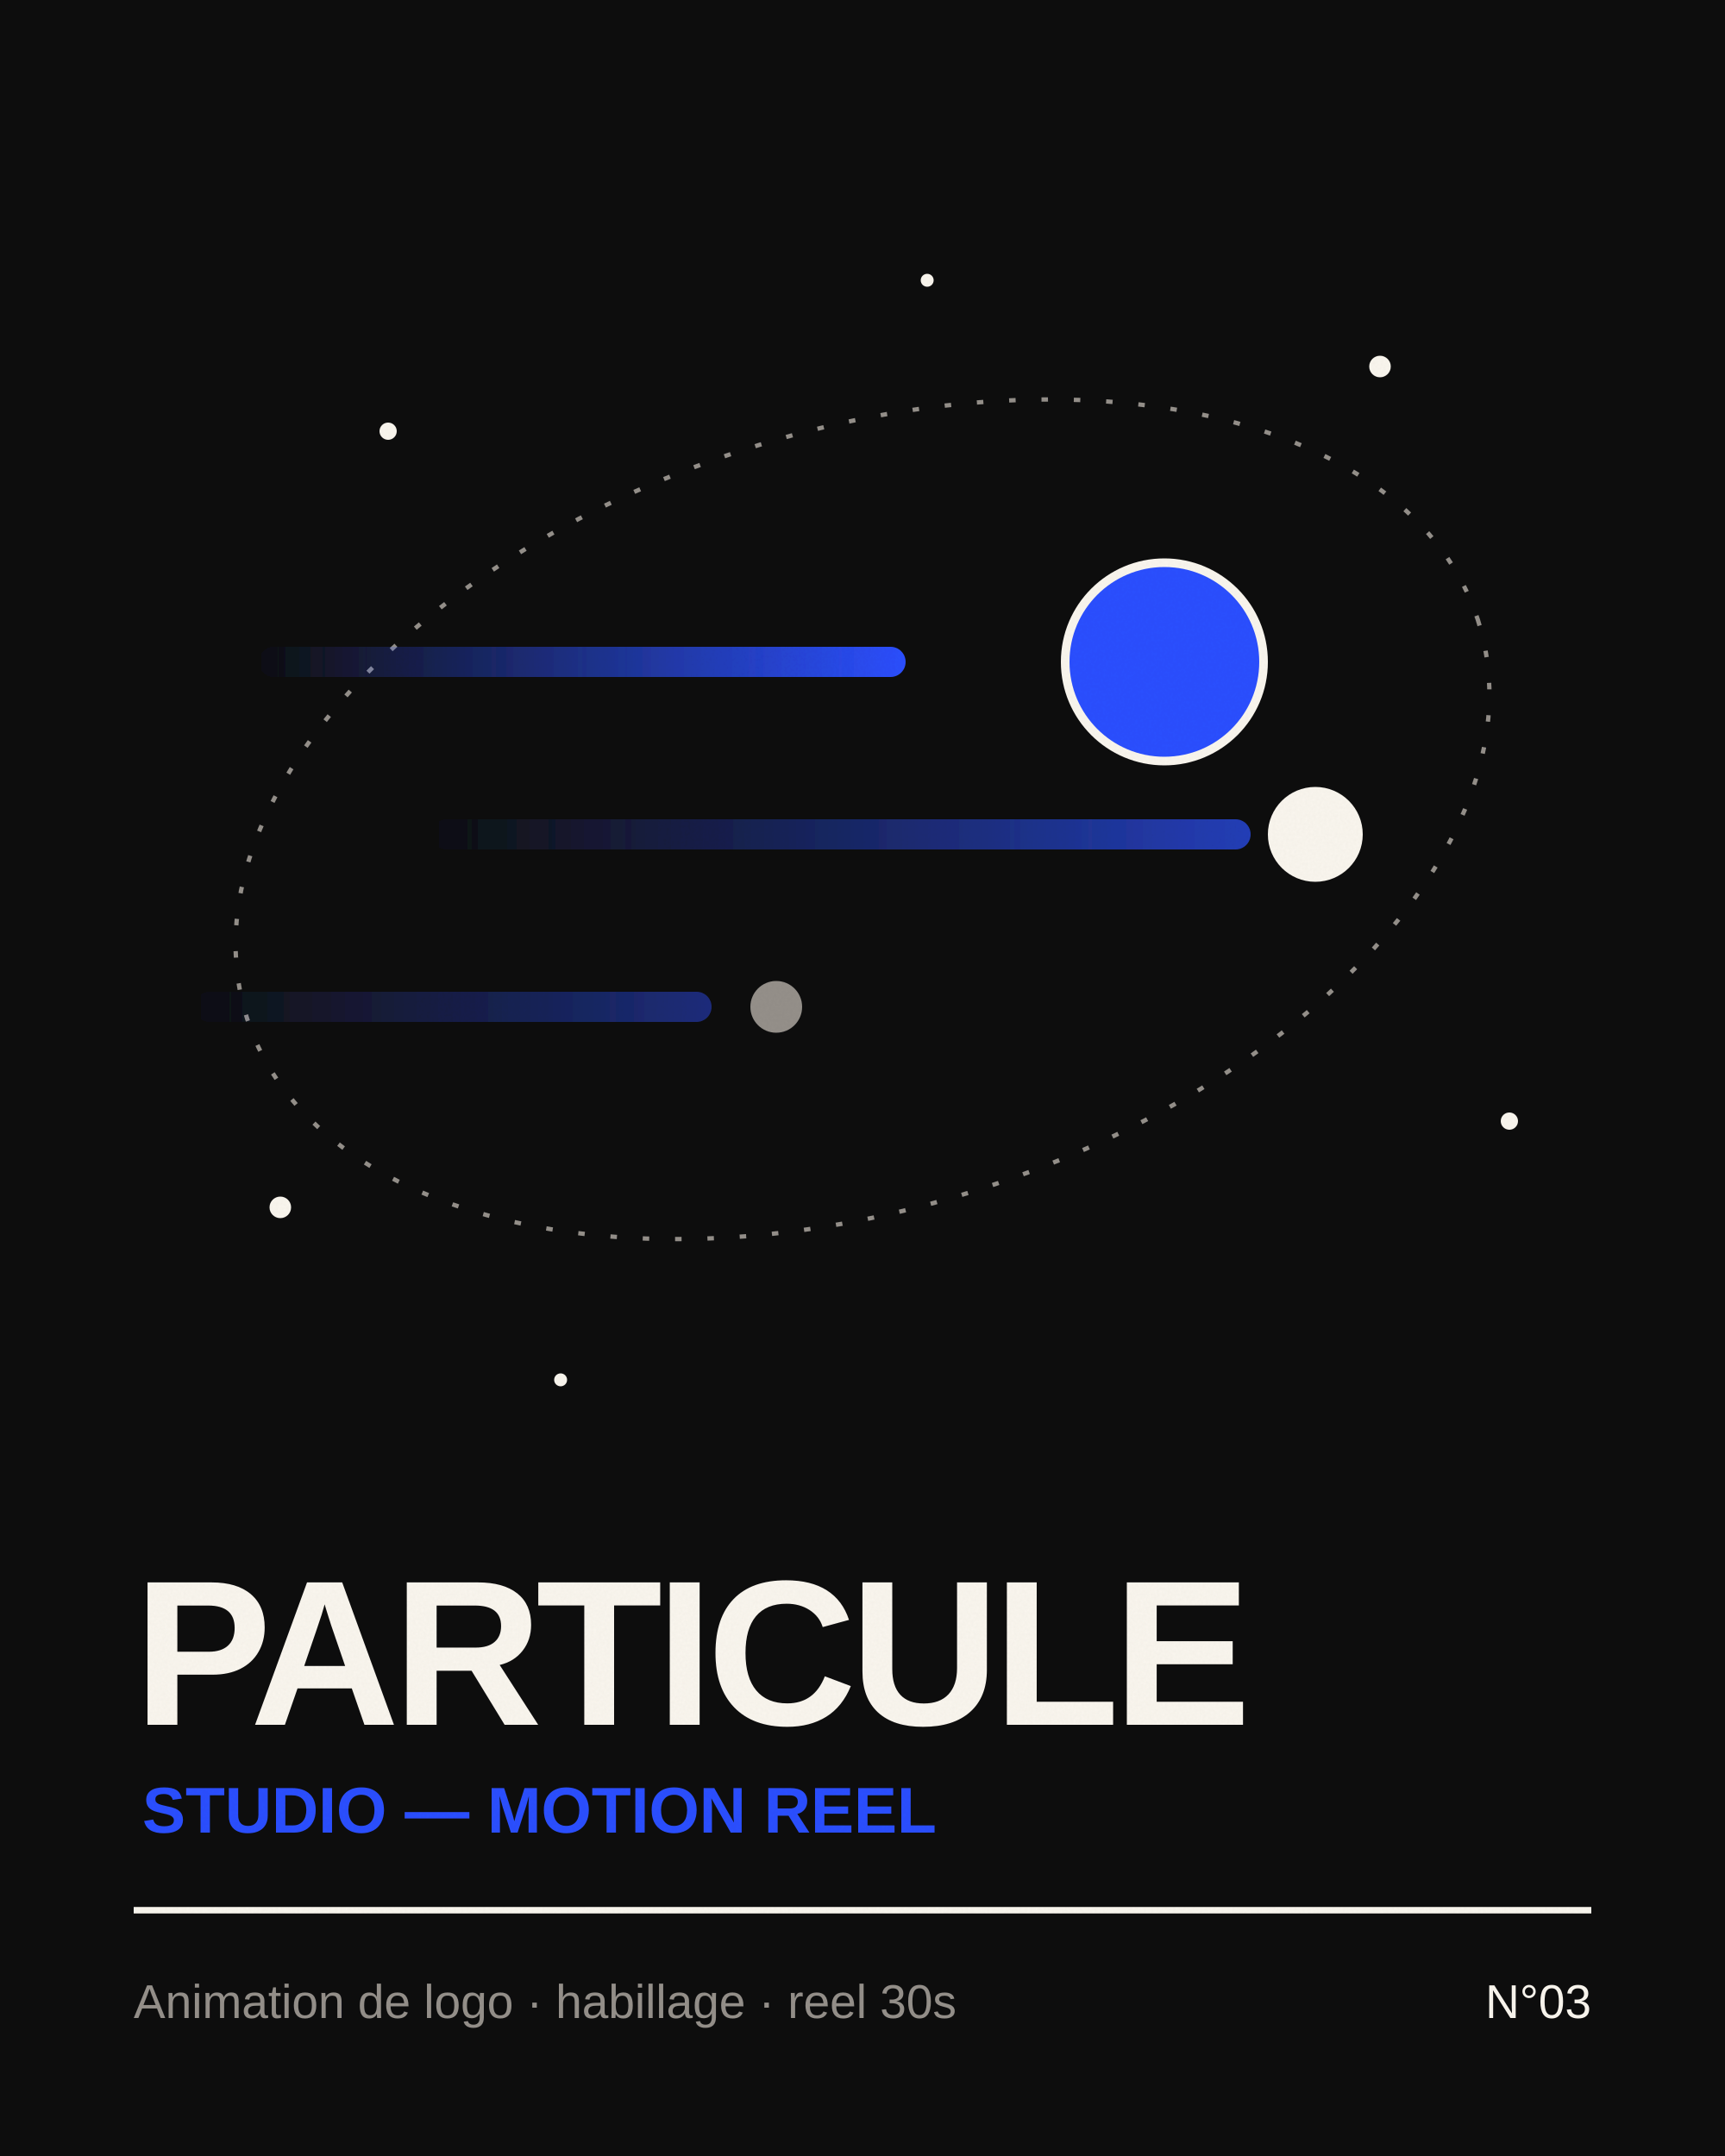
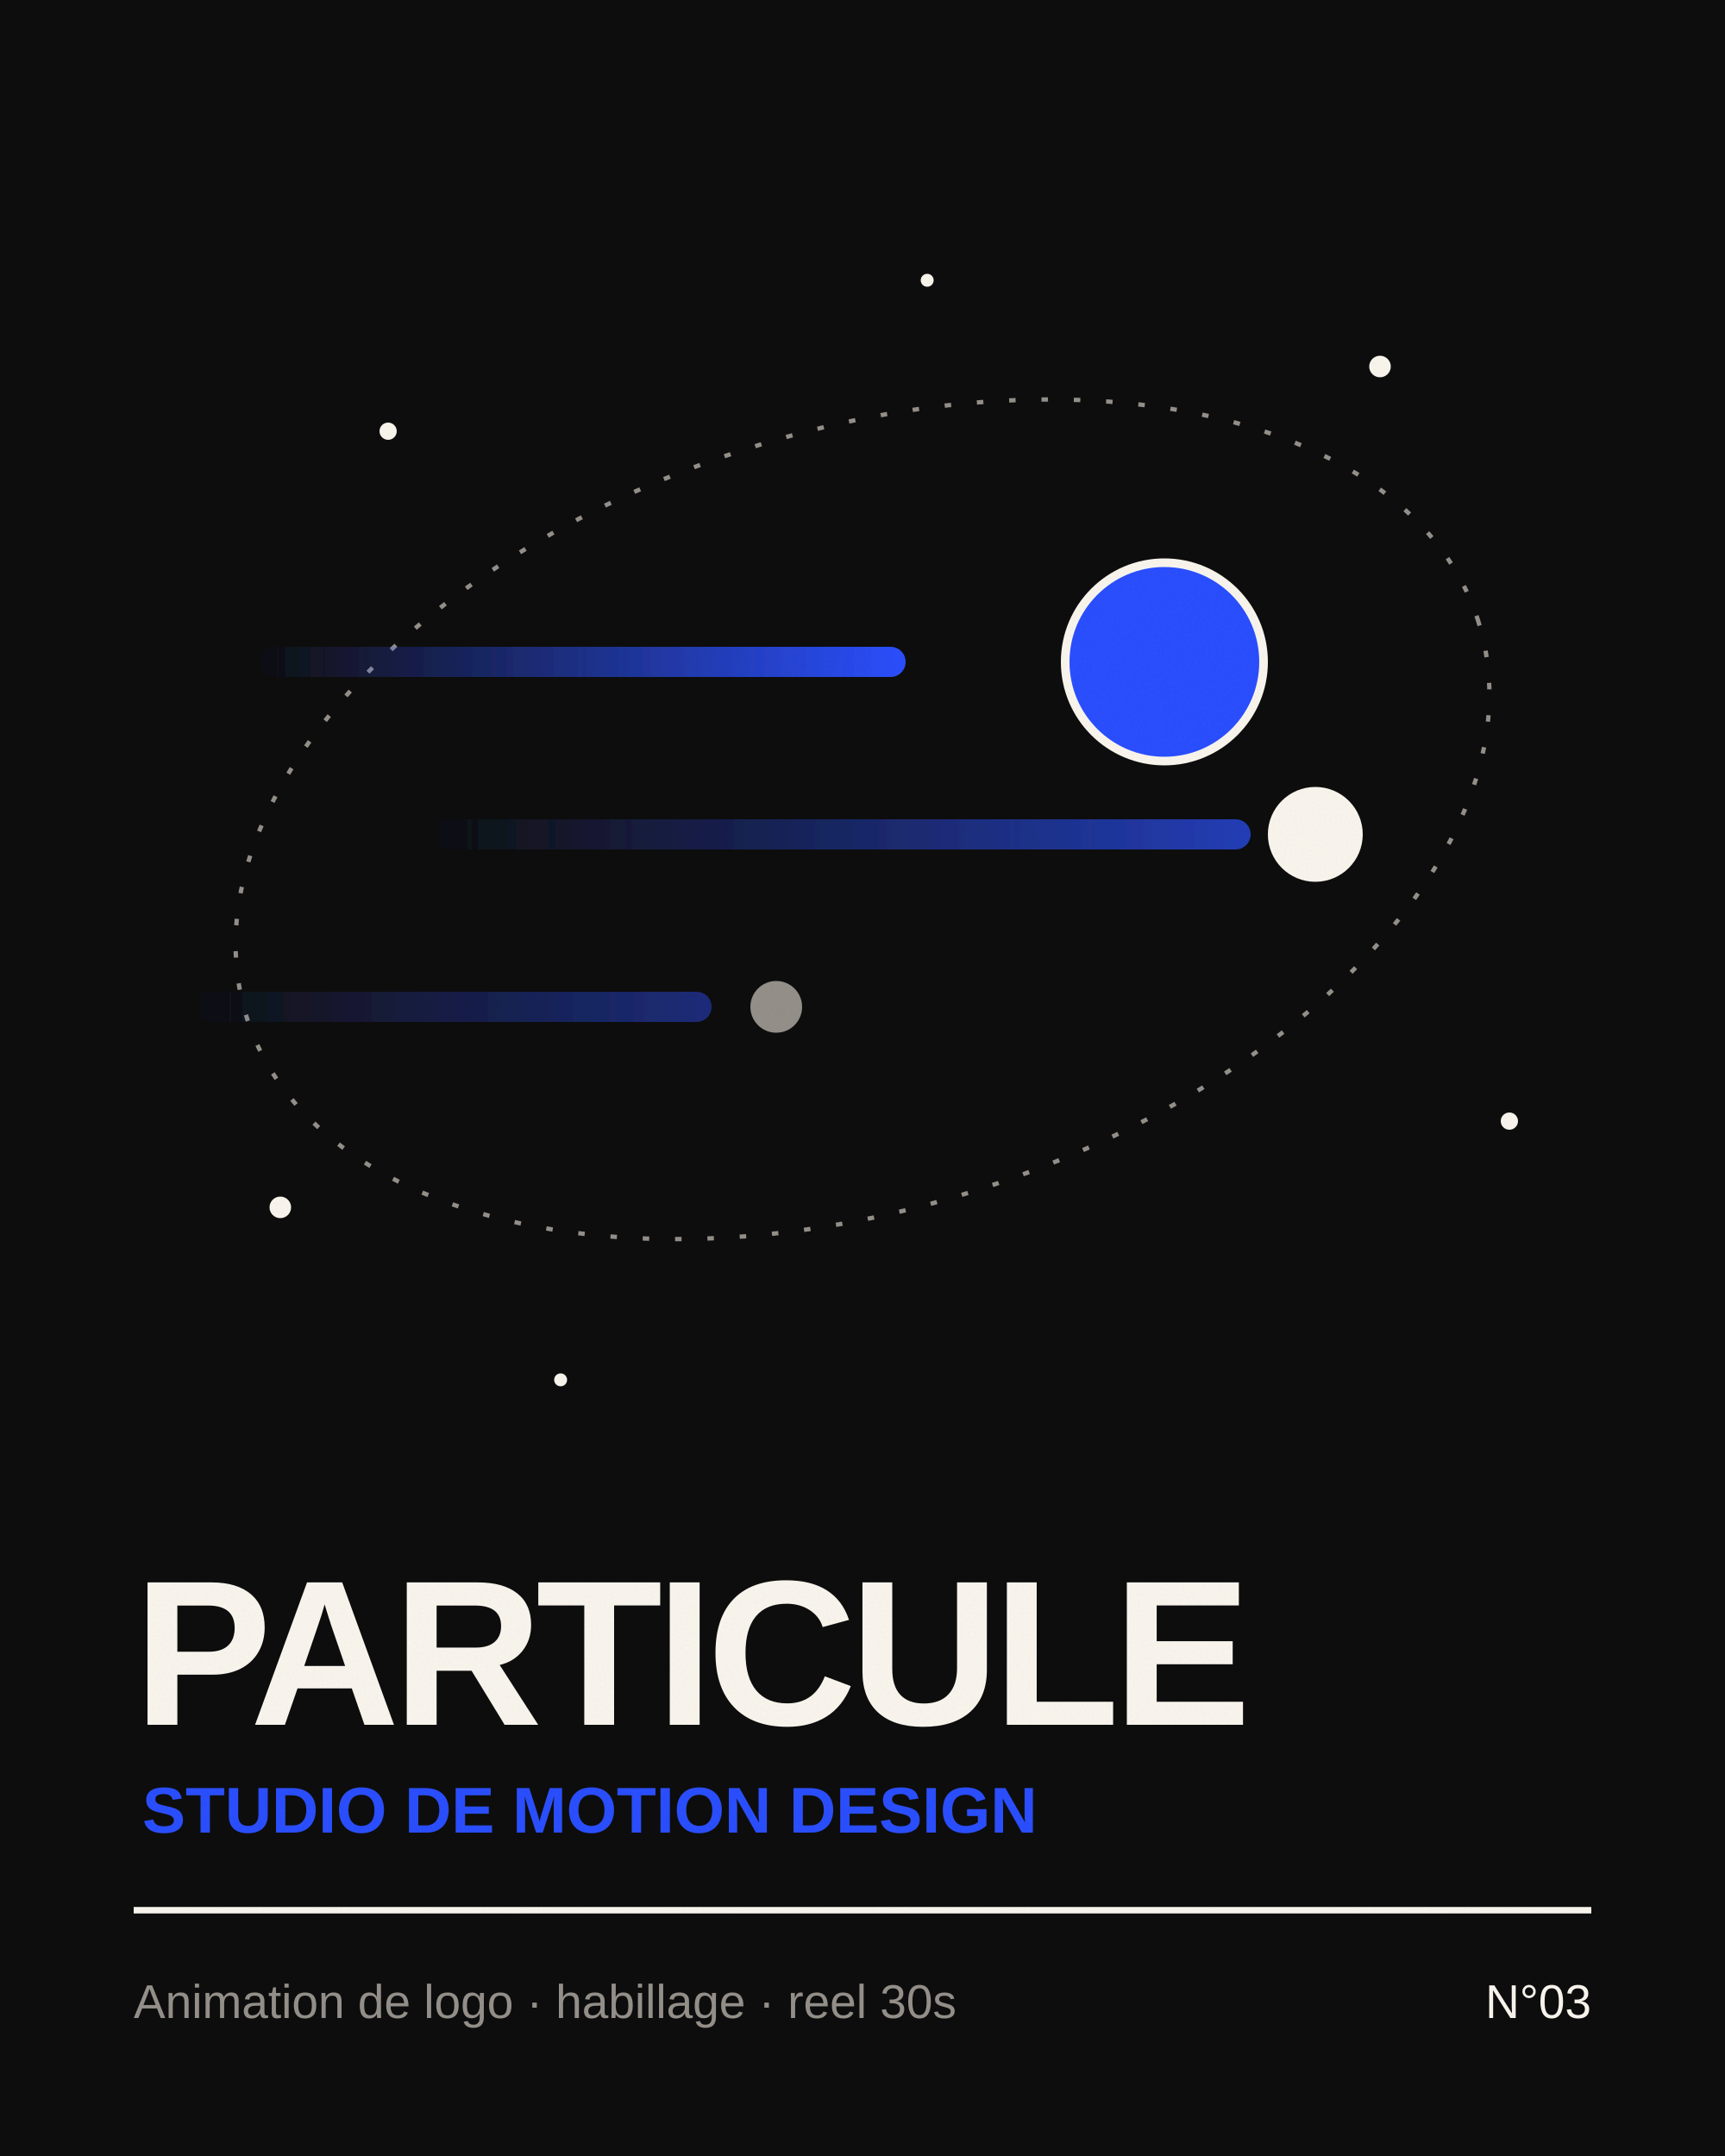
<svg xmlns="http://www.w3.org/2000/svg" viewBox="0 0 800 1000" font-family="Archivo, Arial, sans-serif">
  <defs>
    <filter id="grain3">
      <feTurbulence type="fractalNoise" baseFrequency="0.8" numOctaves="2" result="n" />
      <feColorMatrix in="n" values="0 0 0 0 0  0 0 0 0 0  0 0 0 0 0  0 0 0 0.06 0" result="g" />
      <feComposite in="g" in2="SourceGraphic" operator="over" />
    </filter>
    <linearGradient id="trail" x1="0" y1="0" x2="1" y2="0">
      <stop offset="0%" stop-color="#2b50ff" stop-opacity="0" />
      <stop offset="100%" stop-color="#2b50ff" />
    </linearGradient>
  </defs>
  <g filter="url(#grain3)">
    <rect width="800" height="1000" fill="#0f0f10" />
    <ellipse cx="400" cy="380" rx="300" ry="180" fill="none" stroke="#94908a" stroke-width="2" stroke-dasharray="3 12" transform="rotate(-18 400 380)" />
    <rect x="120" y="300" width="300" height="14" rx="7" fill="url(#trail)" />
    <rect x="200" y="380" width="380" height="14" rx="7" fill="url(#trail)" opacity="0.7" />
    <rect x="90" y="460" width="240" height="14" rx="7" fill="url(#trail)" opacity="0.45" />
    <circle cx="540" cy="307" r="46" fill="#2b50ff" />
    <circle cx="540" cy="307" r="46" fill="none" stroke="#faf6ee" stroke-width="4" />
    <circle cx="610" cy="387" r="22" fill="#faf6ee" />
    <circle cx="360" cy="467" r="12" fill="#94908a" />
    <g fill="#faf6ee">
      <circle cx="180" cy="200" r="4" />
      <circle cx="640" cy="170" r="5" />
      <circle cx="700" cy="520" r="4" />
      <circle cx="130" cy="560" r="5" />
      <circle cx="430" cy="130" r="3" />
      <circle cx="260" cy="640" r="3" />
    </g>
    <text x="62" y="800" font-size="96" font-weight="800" letter-spacing="-3" fill="#faf6ee">PARTICULE</text>
-     <text x="66" y="850" font-size="30" font-weight="600" fill="#2b50ff">STUDIO — MOTION REEL</text>
+     <text x="66" y="850" font-size="30" font-weight="600" fill="#2b50ff">STUDIO DE MOTION DESIGN</text>
    <line x1="62" y1="886" x2="738" y2="886" stroke="#faf6ee" stroke-width="3" />
    <text x="62" y="936" font-size="22" fill="#94908a">Animation de logo · habillage · reel 30s</text>
    <text x="738" y="936" font-size="22" fill="#faf6ee" text-anchor="end">N°03</text>
  </g>
</svg>
